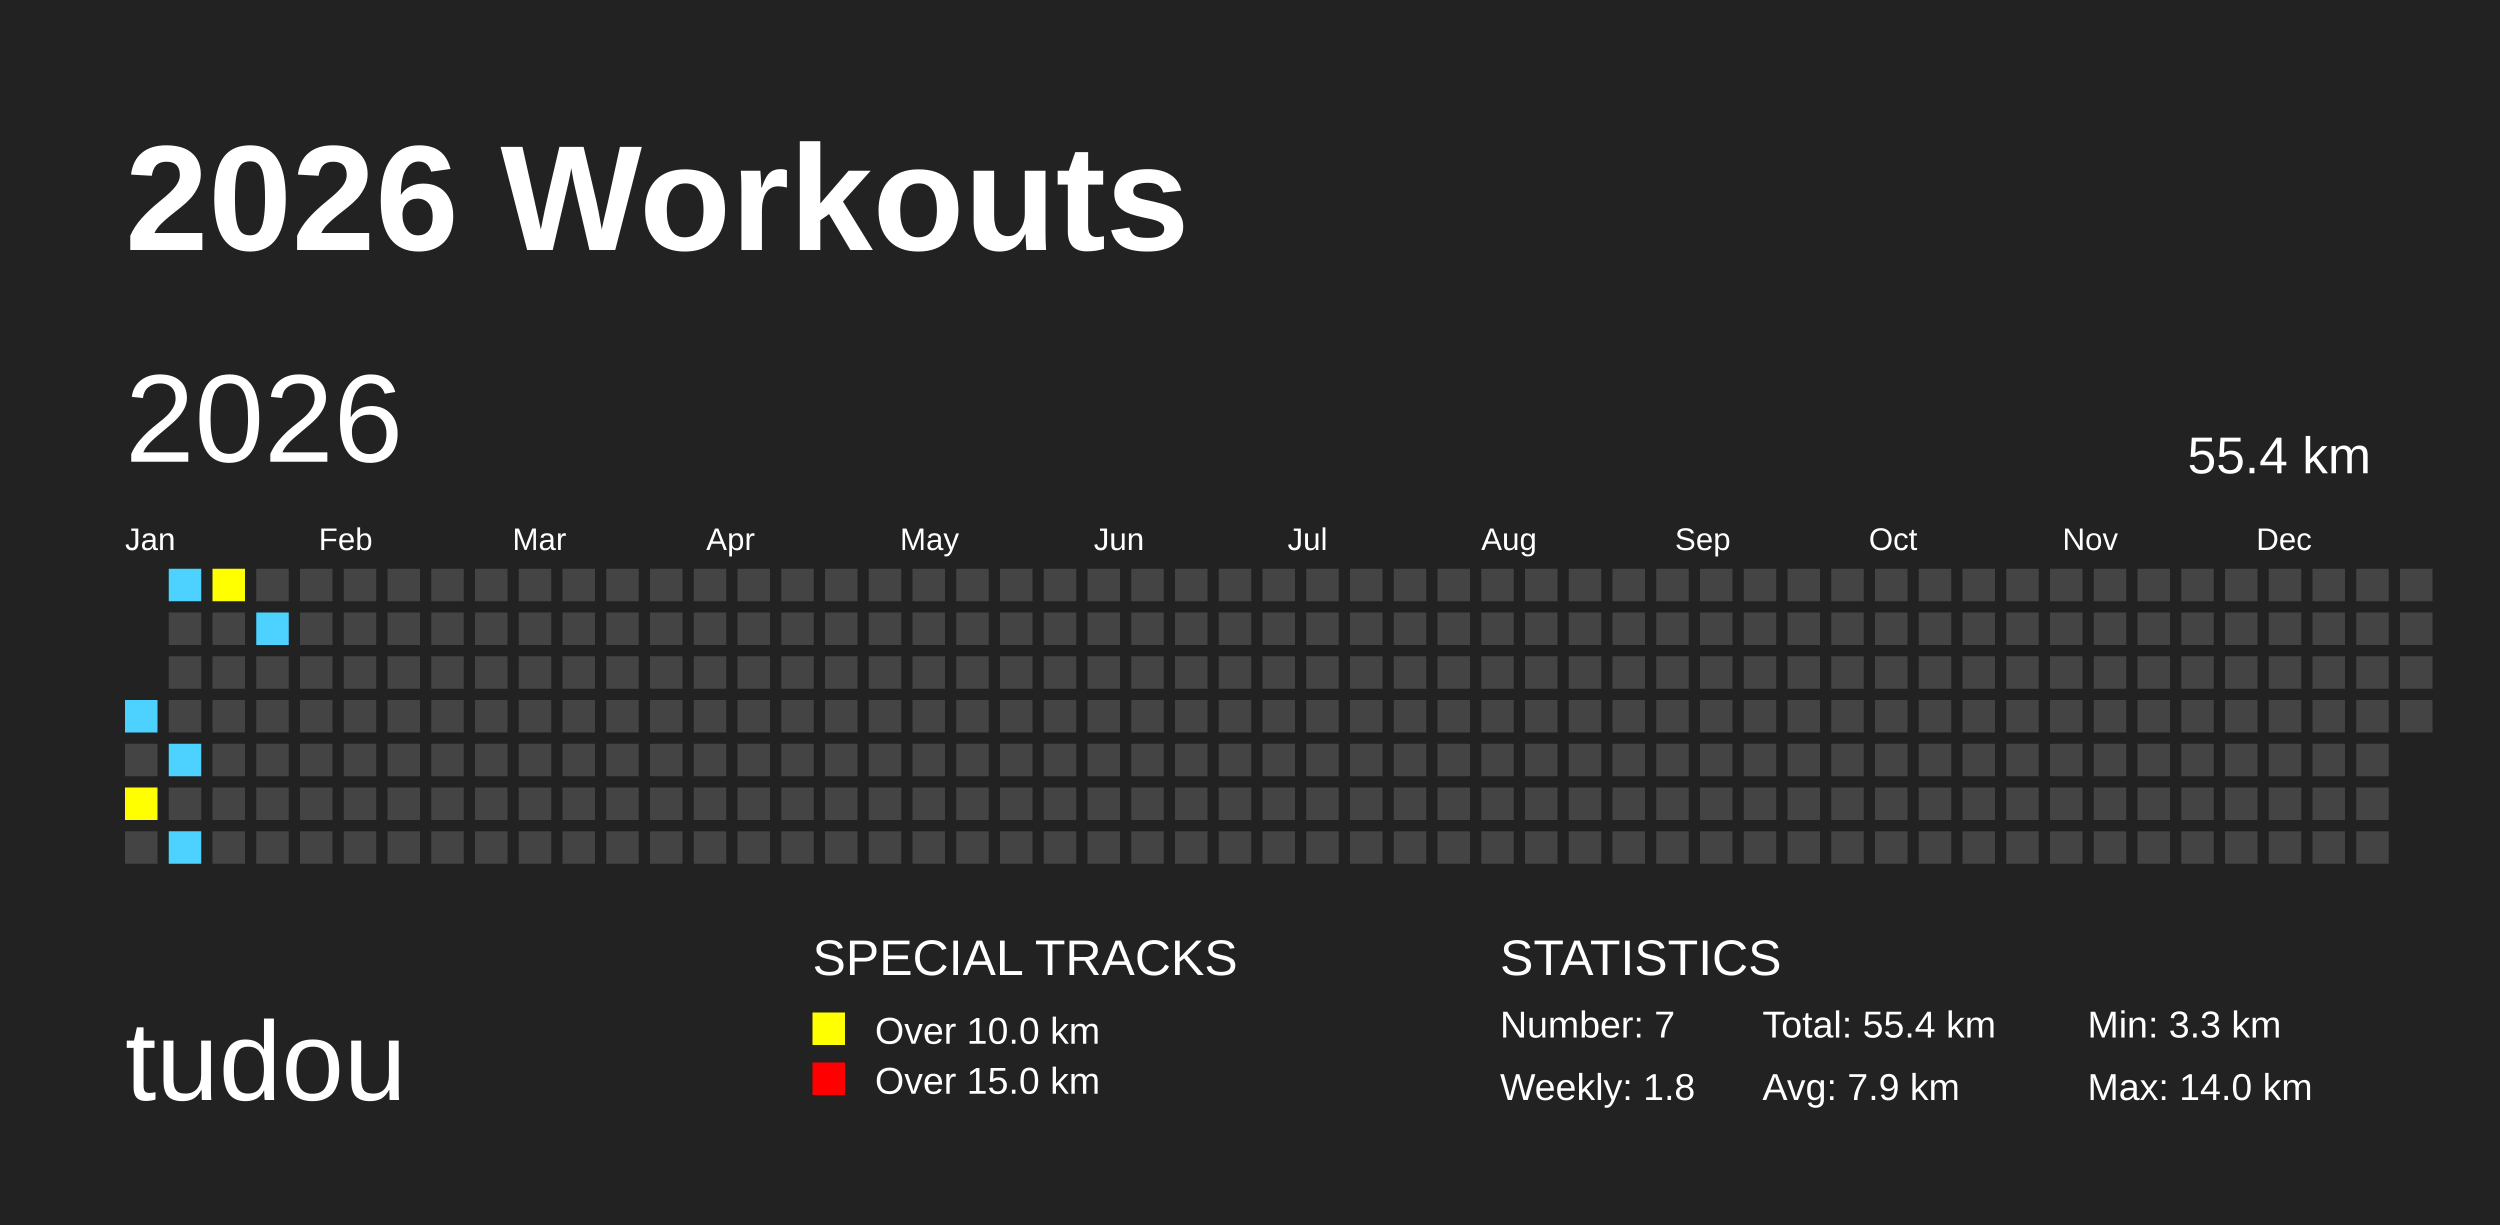
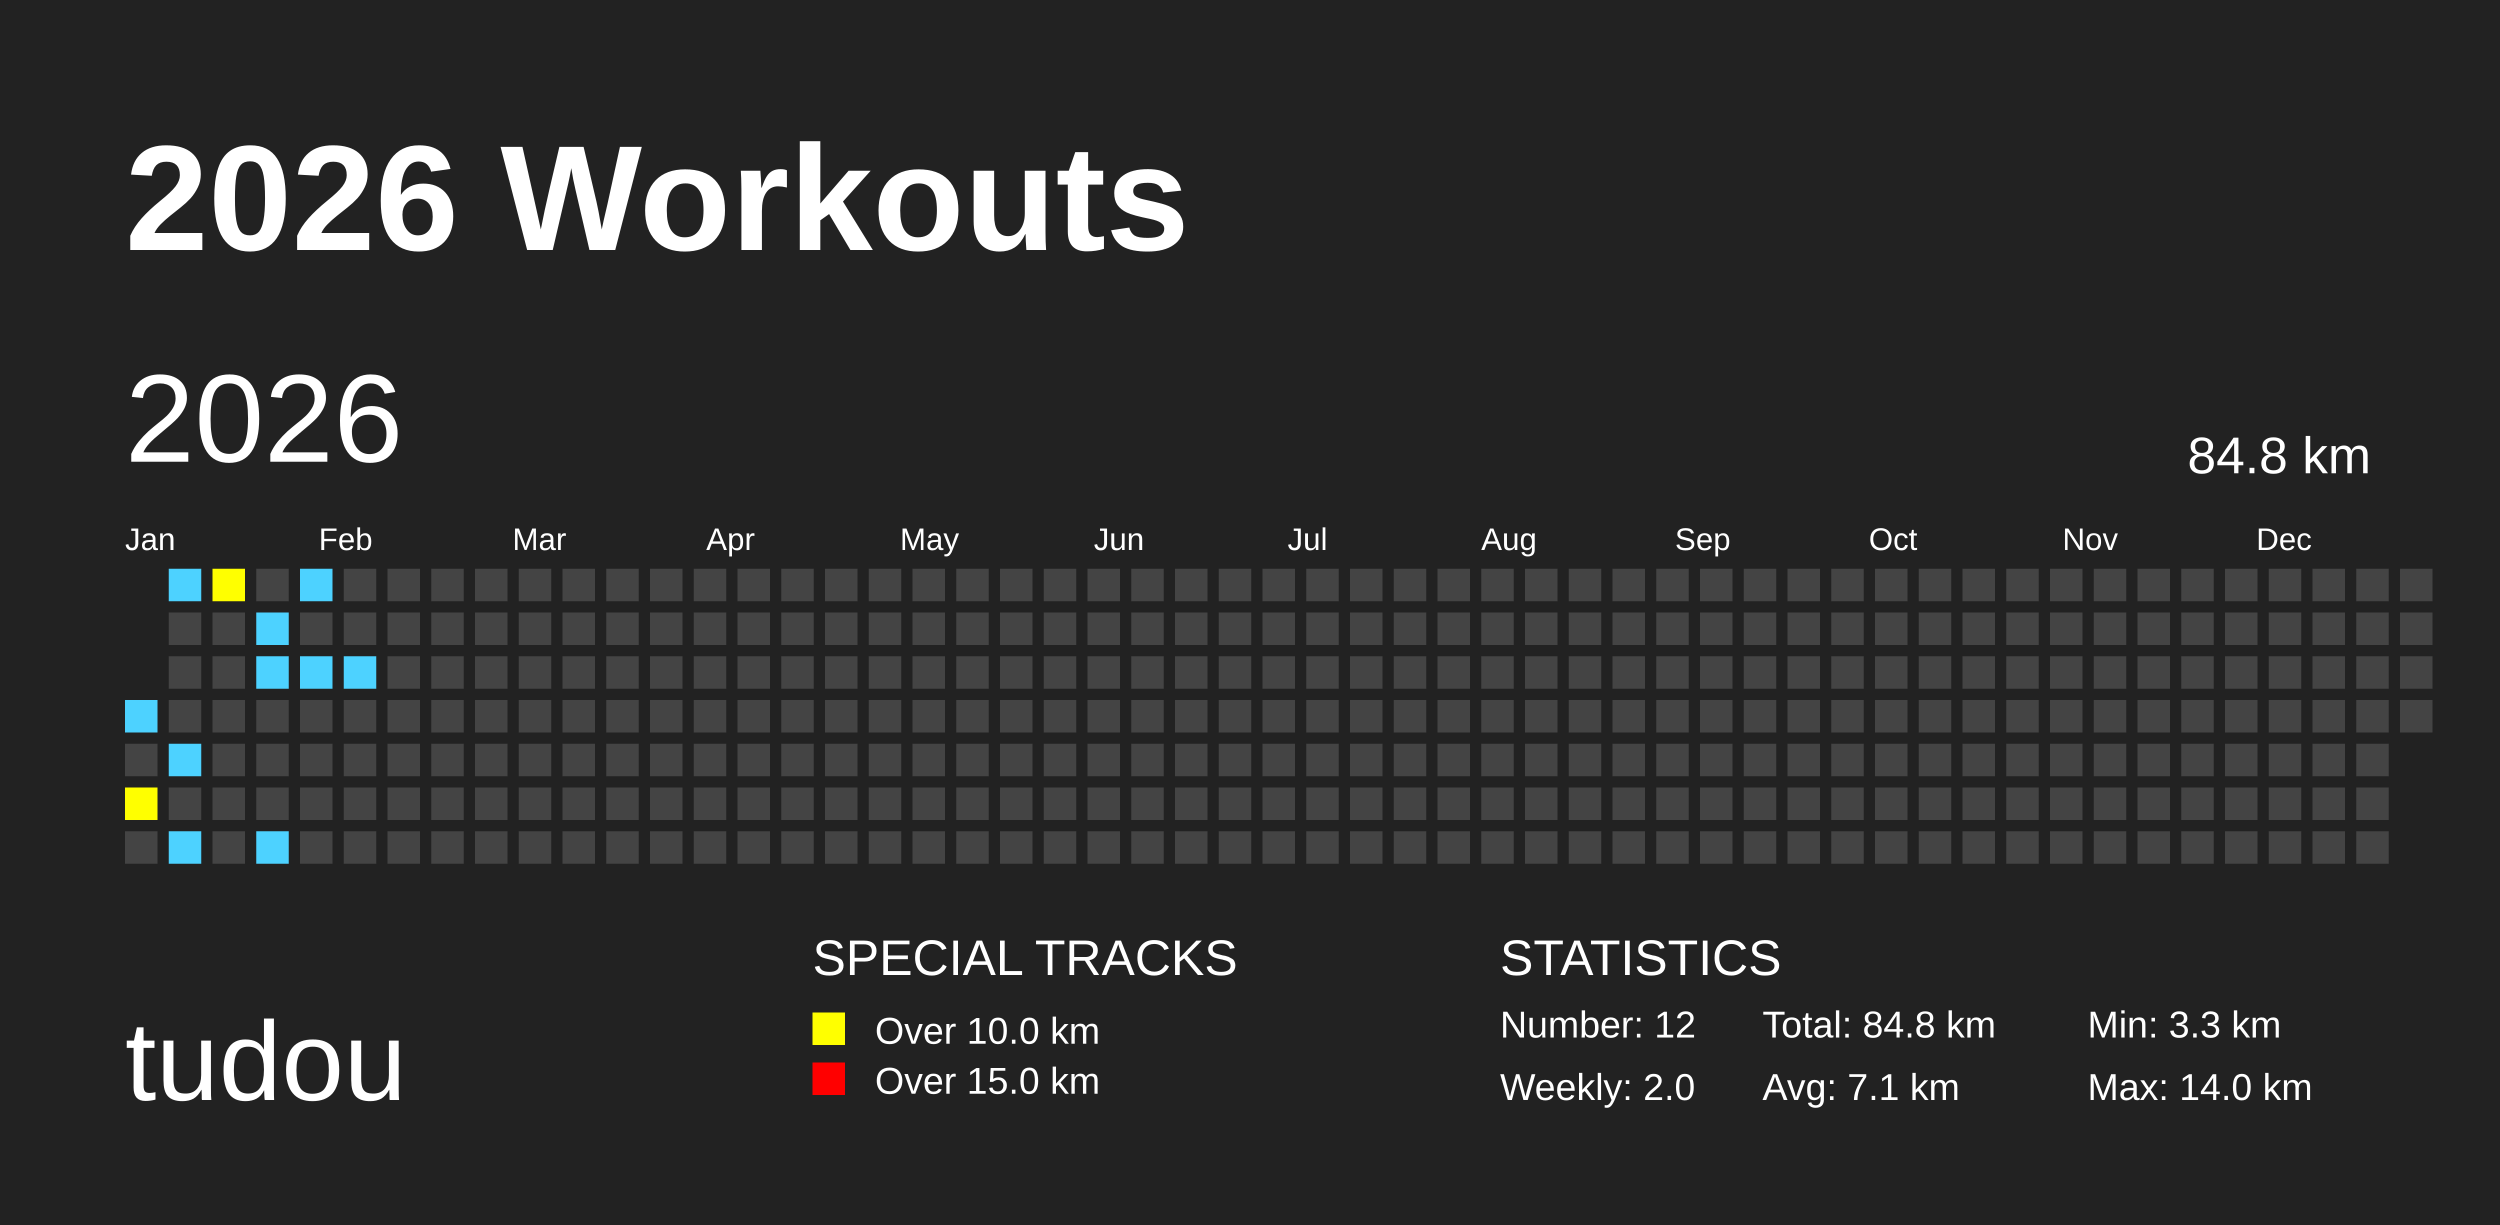
<svg xmlns="http://www.w3.org/2000/svg" baseProfile="full" height="98mm" version="1.1" viewBox="0,0,200,98" width="200mm">
  <defs />
  <rect fill="#222222" height="98" width="200" x="0" y="0" />
  <text fill="#FFFFFF" style="font-size:12px; font-family:Arial; font-weight:bold;" x="10" y="20">2026 Workouts</text>
  <text fill="#FFFFFF" style="font-size:9px; font-family:Arial" x="10" y="88">tudou</text>
  <text fill="#FFFFFF" style="font-size:4px; font-family:Arial" x="65" y="78">SPECIAL TRACKS</text>
  <rect fill="yellow" height="2.6" width="2.6" x="65" y="81" />
  <text fill="#FFFFFF" style="font-size:3px; font-family:Arial" x="70" y="83.5">Over 10.0 km</text>
  <rect fill="red" height="2.6" width="2.6" x="65" y="85" />
  <text fill="#FFFFFF" style="font-size:3px; font-family:Arial" x="70" y="87.5">Over 15.0 km</text>
  <text fill="#FFFFFF" style="font-size:4px; font-family:Arial" x="120" y="78">STATISTICS</text>
-   <text fill="#FFFFFF" style="font-size:3px; font-family:Arial" x="120" y="83">Number: 7</text>
-   <text fill="#FFFFFF" style="font-size:3px; font-family:Arial" x="120" y="88">Weekly: 1.8</text>
-   <text fill="#FFFFFF" style="font-size:3px; font-family:Arial" x="141" y="83">Total: 55.4 km</text>
-   <text fill="#FFFFFF" style="font-size:3px; font-family:Arial" x="141" y="88">Avg: 7.9 km</text>
+   <text fill="#FFFFFF" style="font-size:3px; font-family:Arial" x="120" y="83">Number: 12</text>
+   <text fill="#FFFFFF" style="font-size:3px; font-family:Arial" x="120" y="88">Weekly: 2.0</text>
+   <text fill="#FFFFFF" style="font-size:3px; font-family:Arial" x="141" y="83">Total: 84.8 km</text>
+   <text fill="#FFFFFF" style="font-size:3px; font-family:Arial" x="141" y="88">Avg: 7.1 km</text>
  <text fill="#FFFFFF" style="font-size:3px; font-family:Arial" x="167" y="83">Min: 3.3 km</text>
  <text fill="#FFFFFF" style="font-size:3px; font-family:Arial" x="167" y="88">Max: 14.0 km</text>
  <text dominant-baseline="hanging" fill="#FFFFFF" style="font-size:10.0px; font-family:Arial;" x="10" y="30">2026</text>
-   <text dominant-baseline="hanging" fill="#FFFFFF" style="font-size:4.125px; font-family:Arial;" x="175" y="35">55.4 km</text>
+   <text dominant-baseline="hanging" fill="#FFFFFF" style="font-size:4.125px; font-family:Arial;" x="175" y="35">84.8 km</text>
  <text fill="#FFFFFF" style="font-size:2.5px; font-family:Arial" x="10.0" y="44">Jan</text>
  <text fill="#FFFFFF" style="font-size:2.5px; font-family:Arial" x="25.5" y="44">Feb</text>
  <text fill="#FFFFFF" style="font-size:2.5px; font-family:Arial" x="41.0" y="44">Mar</text>
  <text fill="#FFFFFF" style="font-size:2.5px; font-family:Arial" x="56.5" y="44">Apr</text>
  <text fill="#FFFFFF" style="font-size:2.5px; font-family:Arial" x="72.0" y="44">May</text>
  <text fill="#FFFFFF" style="font-size:2.5px; font-family:Arial" x="87.5" y="44">Jun</text>
  <text fill="#FFFFFF" style="font-size:2.5px; font-family:Arial" x="103.0" y="44">Jul</text>
  <text fill="#FFFFFF" style="font-size:2.5px; font-family:Arial" x="118.5" y="44">Aug</text>
  <text fill="#FFFFFF" style="font-size:2.5px; font-family:Arial" x="134.0" y="44">Sep</text>
  <text fill="#FFFFFF" style="font-size:2.5px; font-family:Arial" x="149.5" y="44">Oct</text>
  <text fill="#FFFFFF" style="font-size:2.5px; font-family:Arial" x="165.0" y="44">Nov</text>
  <text fill="#FFFFFF" style="font-size:2.5px; font-family:Arial" x="180.5" y="44">Dec</text>
  <rect fill="#4DD2FF" height="2.6" width="2.6" x="10.0" y="56.0" />
  <rect fill="#444444" height="2.6" width="2.6" x="10.0" y="59.5" />
  <rect fill="yellow" height="2.6" width="2.6" x="10.0" y="63.0" />
  <rect fill="#444444" height="2.6" width="2.6" x="10.0" y="66.5" />
  <rect fill="#4DD2FF" height="2.6" width="2.6" x="13.5" y="45.5" />
  <rect fill="#444444" height="2.6" width="2.6" x="13.5" y="49.0" />
  <rect fill="#444444" height="2.6" width="2.6" x="13.5" y="52.5" />
  <rect fill="#444444" height="2.6" width="2.6" x="13.5" y="56.0" />
  <rect fill="#4DD2FF" height="2.6" width="2.6" x="13.5" y="59.5" />
  <rect fill="#444444" height="2.6" width="2.6" x="13.5" y="63.0" />
  <rect fill="#4DD2FF" height="2.6" width="2.6" x="13.5" y="66.5" />
  <rect fill="yellow" height="2.6" width="2.6" x="17.0" y="45.5" />
  <rect fill="#444444" height="2.6" width="2.6" x="17.0" y="49.0" />
  <rect fill="#444444" height="2.6" width="2.6" x="17.0" y="52.5" />
  <rect fill="#444444" height="2.6" width="2.6" x="17.0" y="56.0" />
  <rect fill="#444444" height="2.6" width="2.6" x="17.0" y="59.5" />
  <rect fill="#444444" height="2.6" width="2.6" x="17.0" y="63.0" />
  <rect fill="#444444" height="2.6" width="2.6" x="17.0" y="66.5" />
  <rect fill="#444444" height="2.6" width="2.6" x="20.5" y="45.5" />
  <rect fill="#4DD2FF" height="2.6" width="2.6" x="20.5" y="49.0" />
-   <rect fill="#444444" height="2.6" width="2.6" x="20.5" y="52.5" />
+   <rect fill="#4DD2FF" height="2.6" width="2.6" x="20.5" y="52.5" />
  <rect fill="#444444" height="2.6" width="2.6" x="20.5" y="56.0" />
  <rect fill="#444444" height="2.6" width="2.6" x="20.5" y="59.5" />
  <rect fill="#444444" height="2.6" width="2.6" x="20.5" y="63.0" />
-   <rect fill="#444444" height="2.6" width="2.6" x="20.5" y="66.5" />
-   <rect fill="#444444" height="2.6" width="2.6" x="24.0" y="45.5" />
+   <rect fill="#4DD2FF" height="2.6" width="2.6" x="20.5" y="66.5" />
+   <rect fill="#4DD2FF" height="2.6" width="2.6" x="24.0" y="45.5" />
  <rect fill="#444444" height="2.6" width="2.6" x="24.0" y="49.0" />
-   <rect fill="#444444" height="2.6" width="2.6" x="24.0" y="52.5" />
+   <rect fill="#4DD2FF" height="2.6" width="2.6" x="24.0" y="52.5" />
  <rect fill="#444444" height="2.6" width="2.6" x="24.0" y="56.0" />
  <rect fill="#444444" height="2.6" width="2.6" x="24.0" y="59.5" />
  <rect fill="#444444" height="2.6" width="2.6" x="24.0" y="63.0" />
  <rect fill="#444444" height="2.6" width="2.6" x="24.0" y="66.5" />
  <rect fill="#444444" height="2.6" width="2.6" x="27.5" y="45.5" />
  <rect fill="#444444" height="2.6" width="2.6" x="27.5" y="49.0" />
-   <rect fill="#444444" height="2.6" width="2.6" x="27.5" y="52.5" />
+   <rect fill="#4DD2FF" height="2.6" width="2.6" x="27.5" y="52.5" />
  <rect fill="#444444" height="2.6" width="2.6" x="27.5" y="56.0" />
  <rect fill="#444444" height="2.6" width="2.6" x="27.5" y="59.5" />
  <rect fill="#444444" height="2.6" width="2.6" x="27.5" y="63.0" />
  <rect fill="#444444" height="2.6" width="2.6" x="27.5" y="66.5" />
  <rect fill="#444444" height="2.6" width="2.6" x="31.0" y="45.5" />
  <rect fill="#444444" height="2.6" width="2.6" x="31.0" y="49.0" />
  <rect fill="#444444" height="2.6" width="2.6" x="31.0" y="52.5" />
  <rect fill="#444444" height="2.6" width="2.6" x="31.0" y="56.0" />
  <rect fill="#444444" height="2.6" width="2.6" x="31.0" y="59.5" />
  <rect fill="#444444" height="2.6" width="2.6" x="31.0" y="63.0" />
  <rect fill="#444444" height="2.6" width="2.6" x="31.0" y="66.5" />
  <rect fill="#444444" height="2.6" width="2.6" x="34.5" y="45.5" />
  <rect fill="#444444" height="2.6" width="2.6" x="34.5" y="49.0" />
  <rect fill="#444444" height="2.6" width="2.6" x="34.5" y="52.5" />
  <rect fill="#444444" height="2.6" width="2.6" x="34.5" y="56.0" />
  <rect fill="#444444" height="2.6" width="2.6" x="34.5" y="59.5" />
  <rect fill="#444444" height="2.6" width="2.6" x="34.5" y="63.0" />
  <rect fill="#444444" height="2.6" width="2.6" x="34.5" y="66.5" />
  <rect fill="#444444" height="2.6" width="2.6" x="38.0" y="45.5" />
  <rect fill="#444444" height="2.6" width="2.6" x="38.0" y="49.0" />
  <rect fill="#444444" height="2.6" width="2.6" x="38.0" y="52.5" />
  <rect fill="#444444" height="2.6" width="2.6" x="38.0" y="56.0" />
  <rect fill="#444444" height="2.6" width="2.6" x="38.0" y="59.5" />
  <rect fill="#444444" height="2.6" width="2.6" x="38.0" y="63.0" />
  <rect fill="#444444" height="2.6" width="2.6" x="38.0" y="66.5" />
  <rect fill="#444444" height="2.6" width="2.6" x="41.5" y="45.5" />
  <rect fill="#444444" height="2.6" width="2.6" x="41.5" y="49.0" />
  <rect fill="#444444" height="2.6" width="2.6" x="41.5" y="52.5" />
  <rect fill="#444444" height="2.6" width="2.6" x="41.5" y="56.0" />
  <rect fill="#444444" height="2.6" width="2.6" x="41.5" y="59.5" />
  <rect fill="#444444" height="2.6" width="2.6" x="41.5" y="63.0" />
  <rect fill="#444444" height="2.6" width="2.6" x="41.5" y="66.5" />
  <rect fill="#444444" height="2.6" width="2.6" x="45.0" y="45.5" />
  <rect fill="#444444" height="2.6" width="2.6" x="45.0" y="49.0" />
  <rect fill="#444444" height="2.6" width="2.6" x="45.0" y="52.5" />
  <rect fill="#444444" height="2.6" width="2.6" x="45.0" y="56.0" />
  <rect fill="#444444" height="2.6" width="2.6" x="45.0" y="59.5" />
  <rect fill="#444444" height="2.6" width="2.6" x="45.0" y="63.0" />
  <rect fill="#444444" height="2.6" width="2.6" x="45.0" y="66.5" />
  <rect fill="#444444" height="2.6" width="2.6" x="48.5" y="45.5" />
  <rect fill="#444444" height="2.6" width="2.6" x="48.5" y="49.0" />
  <rect fill="#444444" height="2.6" width="2.6" x="48.5" y="52.5" />
  <rect fill="#444444" height="2.6" width="2.6" x="48.5" y="56.0" />
  <rect fill="#444444" height="2.6" width="2.6" x="48.5" y="59.5" />
  <rect fill="#444444" height="2.6" width="2.6" x="48.5" y="63.0" />
  <rect fill="#444444" height="2.6" width="2.6" x="48.5" y="66.5" />
  <rect fill="#444444" height="2.6" width="2.6" x="52.0" y="45.5" />
  <rect fill="#444444" height="2.6" width="2.6" x="52.0" y="49.0" />
  <rect fill="#444444" height="2.6" width="2.6" x="52.0" y="52.5" />
  <rect fill="#444444" height="2.6" width="2.6" x="52.0" y="56.0" />
  <rect fill="#444444" height="2.6" width="2.6" x="52.0" y="59.5" />
  <rect fill="#444444" height="2.6" width="2.6" x="52.0" y="63.0" />
  <rect fill="#444444" height="2.6" width="2.6" x="52.0" y="66.5" />
  <rect fill="#444444" height="2.6" width="2.6" x="55.5" y="45.5" />
  <rect fill="#444444" height="2.6" width="2.6" x="55.5" y="49.0" />
  <rect fill="#444444" height="2.6" width="2.6" x="55.5" y="52.5" />
  <rect fill="#444444" height="2.6" width="2.6" x="55.5" y="56.0" />
  <rect fill="#444444" height="2.6" width="2.6" x="55.5" y="59.5" />
  <rect fill="#444444" height="2.6" width="2.6" x="55.5" y="63.0" />
  <rect fill="#444444" height="2.6" width="2.6" x="55.5" y="66.5" />
  <rect fill="#444444" height="2.6" width="2.6" x="59.0" y="45.5" />
  <rect fill="#444444" height="2.6" width="2.6" x="59.0" y="49.0" />
  <rect fill="#444444" height="2.6" width="2.6" x="59.0" y="52.5" />
  <rect fill="#444444" height="2.6" width="2.6" x="59.0" y="56.0" />
  <rect fill="#444444" height="2.6" width="2.6" x="59.0" y="59.5" />
  <rect fill="#444444" height="2.6" width="2.6" x="59.0" y="63.0" />
  <rect fill="#444444" height="2.6" width="2.6" x="59.0" y="66.5" />
  <rect fill="#444444" height="2.6" width="2.6" x="62.5" y="45.5" />
  <rect fill="#444444" height="2.6" width="2.6" x="62.5" y="49.0" />
  <rect fill="#444444" height="2.6" width="2.6" x="62.5" y="52.5" />
  <rect fill="#444444" height="2.6" width="2.6" x="62.5" y="56.0" />
  <rect fill="#444444" height="2.6" width="2.6" x="62.5" y="59.5" />
  <rect fill="#444444" height="2.6" width="2.6" x="62.5" y="63.0" />
  <rect fill="#444444" height="2.6" width="2.6" x="62.5" y="66.5" />
  <rect fill="#444444" height="2.6" width="2.6" x="66.0" y="45.5" />
  <rect fill="#444444" height="2.6" width="2.6" x="66.0" y="49.0" />
  <rect fill="#444444" height="2.6" width="2.6" x="66.0" y="52.5" />
  <rect fill="#444444" height="2.6" width="2.6" x="66.0" y="56.0" />
  <rect fill="#444444" height="2.6" width="2.6" x="66.0" y="59.5" />
  <rect fill="#444444" height="2.6" width="2.6" x="66.0" y="63.0" />
  <rect fill="#444444" height="2.6" width="2.6" x="66.0" y="66.5" />
  <rect fill="#444444" height="2.6" width="2.6" x="69.5" y="45.5" />
  <rect fill="#444444" height="2.6" width="2.6" x="69.5" y="49.0" />
  <rect fill="#444444" height="2.6" width="2.6" x="69.5" y="52.5" />
  <rect fill="#444444" height="2.6" width="2.6" x="69.5" y="56.0" />
  <rect fill="#444444" height="2.6" width="2.6" x="69.5" y="59.5" />
  <rect fill="#444444" height="2.6" width="2.6" x="69.5" y="63.0" />
  <rect fill="#444444" height="2.6" width="2.6" x="69.5" y="66.5" />
  <rect fill="#444444" height="2.6" width="2.6" x="73.0" y="45.5" />
  <rect fill="#444444" height="2.6" width="2.6" x="73.0" y="49.0" />
  <rect fill="#444444" height="2.6" width="2.6" x="73.0" y="52.5" />
  <rect fill="#444444" height="2.6" width="2.6" x="73.0" y="56.0" />
  <rect fill="#444444" height="2.6" width="2.6" x="73.0" y="59.5" />
  <rect fill="#444444" height="2.6" width="2.6" x="73.0" y="63.0" />
  <rect fill="#444444" height="2.6" width="2.6" x="73.0" y="66.5" />
  <rect fill="#444444" height="2.6" width="2.6" x="76.5" y="45.5" />
  <rect fill="#444444" height="2.6" width="2.6" x="76.5" y="49.0" />
  <rect fill="#444444" height="2.6" width="2.6" x="76.5" y="52.5" />
  <rect fill="#444444" height="2.6" width="2.6" x="76.5" y="56.0" />
  <rect fill="#444444" height="2.6" width="2.6" x="76.5" y="59.5" />
  <rect fill="#444444" height="2.6" width="2.6" x="76.5" y="63.0" />
  <rect fill="#444444" height="2.6" width="2.6" x="76.5" y="66.5" />
  <rect fill="#444444" height="2.6" width="2.6" x="80.0" y="45.5" />
  <rect fill="#444444" height="2.6" width="2.6" x="80.0" y="49.0" />
  <rect fill="#444444" height="2.6" width="2.6" x="80.0" y="52.5" />
  <rect fill="#444444" height="2.6" width="2.6" x="80.0" y="56.0" />
  <rect fill="#444444" height="2.6" width="2.6" x="80.0" y="59.5" />
  <rect fill="#444444" height="2.6" width="2.6" x="80.0" y="63.0" />
  <rect fill="#444444" height="2.6" width="2.6" x="80.0" y="66.5" />
  <rect fill="#444444" height="2.6" width="2.6" x="83.5" y="45.5" />
  <rect fill="#444444" height="2.6" width="2.6" x="83.5" y="49.0" />
  <rect fill="#444444" height="2.6" width="2.6" x="83.5" y="52.5" />
  <rect fill="#444444" height="2.6" width="2.6" x="83.5" y="56.0" />
  <rect fill="#444444" height="2.6" width="2.6" x="83.5" y="59.5" />
  <rect fill="#444444" height="2.6" width="2.6" x="83.5" y="63.0" />
  <rect fill="#444444" height="2.6" width="2.6" x="83.5" y="66.5" />
  <rect fill="#444444" height="2.6" width="2.6" x="87.0" y="45.5" />
  <rect fill="#444444" height="2.6" width="2.6" x="87.0" y="49.0" />
  <rect fill="#444444" height="2.6" width="2.6" x="87.0" y="52.5" />
  <rect fill="#444444" height="2.6" width="2.6" x="87.0" y="56.0" />
  <rect fill="#444444" height="2.6" width="2.6" x="87.0" y="59.5" />
  <rect fill="#444444" height="2.6" width="2.6" x="87.0" y="63.0" />
  <rect fill="#444444" height="2.6" width="2.6" x="87.0" y="66.5" />
  <rect fill="#444444" height="2.6" width="2.6" x="90.5" y="45.5" />
  <rect fill="#444444" height="2.6" width="2.6" x="90.5" y="49.0" />
  <rect fill="#444444" height="2.6" width="2.6" x="90.5" y="52.5" />
  <rect fill="#444444" height="2.6" width="2.6" x="90.5" y="56.0" />
  <rect fill="#444444" height="2.6" width="2.6" x="90.5" y="59.5" />
  <rect fill="#444444" height="2.6" width="2.6" x="90.5" y="63.0" />
  <rect fill="#444444" height="2.6" width="2.6" x="90.5" y="66.5" />
  <rect fill="#444444" height="2.6" width="2.6" x="94.0" y="45.5" />
  <rect fill="#444444" height="2.6" width="2.6" x="94.0" y="49.0" />
  <rect fill="#444444" height="2.6" width="2.6" x="94.0" y="52.5" />
  <rect fill="#444444" height="2.6" width="2.6" x="94.0" y="56.0" />
  <rect fill="#444444" height="2.6" width="2.6" x="94.0" y="59.5" />
  <rect fill="#444444" height="2.6" width="2.6" x="94.0" y="63.0" />
  <rect fill="#444444" height="2.6" width="2.6" x="94.0" y="66.5" />
  <rect fill="#444444" height="2.6" width="2.6" x="97.5" y="45.5" />
  <rect fill="#444444" height="2.6" width="2.6" x="97.5" y="49.0" />
  <rect fill="#444444" height="2.6" width="2.6" x="97.5" y="52.5" />
  <rect fill="#444444" height="2.6" width="2.6" x="97.5" y="56.0" />
  <rect fill="#444444" height="2.6" width="2.6" x="97.5" y="59.5" />
  <rect fill="#444444" height="2.6" width="2.6" x="97.5" y="63.0" />
  <rect fill="#444444" height="2.6" width="2.6" x="97.5" y="66.5" />
  <rect fill="#444444" height="2.6" width="2.6" x="101.0" y="45.5" />
  <rect fill="#444444" height="2.6" width="2.6" x="101.0" y="49.0" />
  <rect fill="#444444" height="2.6" width="2.6" x="101.0" y="52.5" />
  <rect fill="#444444" height="2.6" width="2.6" x="101.0" y="56.0" />
  <rect fill="#444444" height="2.6" width="2.6" x="101.0" y="59.5" />
  <rect fill="#444444" height="2.6" width="2.6" x="101.0" y="63.0" />
  <rect fill="#444444" height="2.6" width="2.6" x="101.0" y="66.5" />
  <rect fill="#444444" height="2.6" width="2.6" x="104.5" y="45.5" />
  <rect fill="#444444" height="2.6" width="2.6" x="104.5" y="49.0" />
  <rect fill="#444444" height="2.6" width="2.6" x="104.5" y="52.5" />
  <rect fill="#444444" height="2.6" width="2.6" x="104.5" y="56.0" />
  <rect fill="#444444" height="2.6" width="2.6" x="104.5" y="59.5" />
  <rect fill="#444444" height="2.6" width="2.6" x="104.5" y="63.0" />
  <rect fill="#444444" height="2.6" width="2.6" x="104.5" y="66.5" />
  <rect fill="#444444" height="2.6" width="2.6" x="108.0" y="45.5" />
  <rect fill="#444444" height="2.6" width="2.6" x="108.0" y="49.0" />
  <rect fill="#444444" height="2.6" width="2.6" x="108.0" y="52.5" />
  <rect fill="#444444" height="2.6" width="2.6" x="108.0" y="56.0" />
  <rect fill="#444444" height="2.6" width="2.6" x="108.0" y="59.5" />
  <rect fill="#444444" height="2.6" width="2.6" x="108.0" y="63.0" />
  <rect fill="#444444" height="2.6" width="2.6" x="108.0" y="66.5" />
  <rect fill="#444444" height="2.6" width="2.6" x="111.5" y="45.5" />
  <rect fill="#444444" height="2.6" width="2.6" x="111.5" y="49.0" />
  <rect fill="#444444" height="2.6" width="2.6" x="111.5" y="52.5" />
  <rect fill="#444444" height="2.6" width="2.6" x="111.5" y="56.0" />
  <rect fill="#444444" height="2.6" width="2.6" x="111.5" y="59.5" />
  <rect fill="#444444" height="2.6" width="2.6" x="111.5" y="63.0" />
  <rect fill="#444444" height="2.6" width="2.6" x="111.5" y="66.5" />
  <rect fill="#444444" height="2.6" width="2.6" x="115.0" y="45.5" />
  <rect fill="#444444" height="2.6" width="2.6" x="115.0" y="49.0" />
  <rect fill="#444444" height="2.6" width="2.6" x="115.0" y="52.5" />
  <rect fill="#444444" height="2.6" width="2.6" x="115.0" y="56.0" />
  <rect fill="#444444" height="2.6" width="2.6" x="115.0" y="59.5" />
  <rect fill="#444444" height="2.6" width="2.6" x="115.0" y="63.0" />
  <rect fill="#444444" height="2.6" width="2.6" x="115.0" y="66.5" />
  <rect fill="#444444" height="2.6" width="2.6" x="118.5" y="45.5" />
  <rect fill="#444444" height="2.6" width="2.6" x="118.5" y="49.0" />
  <rect fill="#444444" height="2.6" width="2.6" x="118.5" y="52.5" />
  <rect fill="#444444" height="2.6" width="2.6" x="118.5" y="56.0" />
  <rect fill="#444444" height="2.6" width="2.6" x="118.5" y="59.5" />
  <rect fill="#444444" height="2.6" width="2.6" x="118.5" y="63.0" />
  <rect fill="#444444" height="2.6" width="2.6" x="118.5" y="66.5" />
  <rect fill="#444444" height="2.6" width="2.6" x="122.0" y="45.5" />
  <rect fill="#444444" height="2.6" width="2.6" x="122.0" y="49.0" />
  <rect fill="#444444" height="2.6" width="2.6" x="122.0" y="52.5" />
  <rect fill="#444444" height="2.6" width="2.6" x="122.0" y="56.0" />
  <rect fill="#444444" height="2.6" width="2.6" x="122.0" y="59.5" />
  <rect fill="#444444" height="2.6" width="2.6" x="122.0" y="63.0" />
  <rect fill="#444444" height="2.6" width="2.6" x="122.0" y="66.5" />
  <rect fill="#444444" height="2.6" width="2.6" x="125.5" y="45.5" />
  <rect fill="#444444" height="2.6" width="2.6" x="125.5" y="49.0" />
  <rect fill="#444444" height="2.6" width="2.6" x="125.5" y="52.5" />
  <rect fill="#444444" height="2.6" width="2.6" x="125.5" y="56.0" />
  <rect fill="#444444" height="2.6" width="2.6" x="125.5" y="59.5" />
  <rect fill="#444444" height="2.6" width="2.6" x="125.5" y="63.0" />
  <rect fill="#444444" height="2.6" width="2.6" x="125.5" y="66.5" />
  <rect fill="#444444" height="2.6" width="2.6" x="129.0" y="45.5" />
  <rect fill="#444444" height="2.6" width="2.6" x="129.0" y="49.0" />
  <rect fill="#444444" height="2.6" width="2.6" x="129.0" y="52.5" />
  <rect fill="#444444" height="2.6" width="2.6" x="129.0" y="56.0" />
  <rect fill="#444444" height="2.6" width="2.6" x="129.0" y="59.5" />
  <rect fill="#444444" height="2.6" width="2.6" x="129.0" y="63.0" />
  <rect fill="#444444" height="2.6" width="2.6" x="129.0" y="66.5" />
  <rect fill="#444444" height="2.6" width="2.6" x="132.5" y="45.5" />
  <rect fill="#444444" height="2.6" width="2.6" x="132.5" y="49.0" />
  <rect fill="#444444" height="2.6" width="2.6" x="132.5" y="52.5" />
  <rect fill="#444444" height="2.6" width="2.6" x="132.5" y="56.0" />
  <rect fill="#444444" height="2.6" width="2.6" x="132.5" y="59.5" />
  <rect fill="#444444" height="2.6" width="2.6" x="132.5" y="63.0" />
  <rect fill="#444444" height="2.6" width="2.6" x="132.5" y="66.5" />
  <rect fill="#444444" height="2.6" width="2.6" x="136.0" y="45.5" />
  <rect fill="#444444" height="2.6" width="2.6" x="136.0" y="49.0" />
  <rect fill="#444444" height="2.6" width="2.6" x="136.0" y="52.5" />
  <rect fill="#444444" height="2.6" width="2.6" x="136.0" y="56.0" />
  <rect fill="#444444" height="2.6" width="2.6" x="136.0" y="59.5" />
  <rect fill="#444444" height="2.6" width="2.6" x="136.0" y="63.0" />
  <rect fill="#444444" height="2.6" width="2.6" x="136.0" y="66.5" />
  <rect fill="#444444" height="2.6" width="2.6" x="139.5" y="45.5" />
  <rect fill="#444444" height="2.6" width="2.6" x="139.5" y="49.0" />
  <rect fill="#444444" height="2.6" width="2.6" x="139.5" y="52.5" />
  <rect fill="#444444" height="2.6" width="2.6" x="139.5" y="56.0" />
  <rect fill="#444444" height="2.6" width="2.6" x="139.5" y="59.5" />
  <rect fill="#444444" height="2.6" width="2.6" x="139.5" y="63.0" />
  <rect fill="#444444" height="2.6" width="2.6" x="139.5" y="66.5" />
  <rect fill="#444444" height="2.6" width="2.6" x="143.0" y="45.5" />
  <rect fill="#444444" height="2.6" width="2.6" x="143.0" y="49.0" />
  <rect fill="#444444" height="2.6" width="2.6" x="143.0" y="52.5" />
  <rect fill="#444444" height="2.6" width="2.6" x="143.0" y="56.0" />
  <rect fill="#444444" height="2.6" width="2.6" x="143.0" y="59.5" />
  <rect fill="#444444" height="2.6" width="2.6" x="143.0" y="63.0" />
  <rect fill="#444444" height="2.6" width="2.6" x="143.0" y="66.5" />
  <rect fill="#444444" height="2.6" width="2.6" x="146.5" y="45.5" />
  <rect fill="#444444" height="2.6" width="2.6" x="146.5" y="49.0" />
  <rect fill="#444444" height="2.6" width="2.6" x="146.5" y="52.5" />
  <rect fill="#444444" height="2.6" width="2.6" x="146.5" y="56.0" />
  <rect fill="#444444" height="2.6" width="2.6" x="146.5" y="59.5" />
  <rect fill="#444444" height="2.6" width="2.6" x="146.5" y="63.0" />
  <rect fill="#444444" height="2.6" width="2.6" x="146.5" y="66.5" />
  <rect fill="#444444" height="2.6" width="2.6" x="150.0" y="45.5" />
  <rect fill="#444444" height="2.6" width="2.6" x="150.0" y="49.0" />
  <rect fill="#444444" height="2.6" width="2.6" x="150.0" y="52.5" />
  <rect fill="#444444" height="2.6" width="2.6" x="150.0" y="56.0" />
  <rect fill="#444444" height="2.6" width="2.6" x="150.0" y="59.5" />
  <rect fill="#444444" height="2.6" width="2.6" x="150.0" y="63.0" />
  <rect fill="#444444" height="2.6" width="2.6" x="150.0" y="66.5" />
  <rect fill="#444444" height="2.6" width="2.6" x="153.5" y="45.5" />
  <rect fill="#444444" height="2.6" width="2.6" x="153.5" y="49.0" />
  <rect fill="#444444" height="2.6" width="2.6" x="153.5" y="52.5" />
  <rect fill="#444444" height="2.6" width="2.6" x="153.5" y="56.0" />
  <rect fill="#444444" height="2.6" width="2.6" x="153.5" y="59.5" />
  <rect fill="#444444" height="2.6" width="2.6" x="153.5" y="63.0" />
  <rect fill="#444444" height="2.6" width="2.6" x="153.5" y="66.5" />
  <rect fill="#444444" height="2.6" width="2.6" x="157.0" y="45.5" />
  <rect fill="#444444" height="2.6" width="2.6" x="157.0" y="49.0" />
  <rect fill="#444444" height="2.6" width="2.6" x="157.0" y="52.5" />
  <rect fill="#444444" height="2.6" width="2.6" x="157.0" y="56.0" />
  <rect fill="#444444" height="2.6" width="2.6" x="157.0" y="59.5" />
  <rect fill="#444444" height="2.6" width="2.6" x="157.0" y="63.0" />
  <rect fill="#444444" height="2.6" width="2.6" x="157.0" y="66.5" />
  <rect fill="#444444" height="2.6" width="2.6" x="160.5" y="45.5" />
  <rect fill="#444444" height="2.6" width="2.6" x="160.5" y="49.0" />
  <rect fill="#444444" height="2.6" width="2.6" x="160.5" y="52.5" />
  <rect fill="#444444" height="2.6" width="2.6" x="160.5" y="56.0" />
  <rect fill="#444444" height="2.6" width="2.6" x="160.5" y="59.5" />
  <rect fill="#444444" height="2.6" width="2.6" x="160.5" y="63.0" />
  <rect fill="#444444" height="2.6" width="2.6" x="160.5" y="66.5" />
  <rect fill="#444444" height="2.6" width="2.6" x="164.0" y="45.5" />
  <rect fill="#444444" height="2.6" width="2.6" x="164.0" y="49.0" />
  <rect fill="#444444" height="2.6" width="2.6" x="164.0" y="52.5" />
  <rect fill="#444444" height="2.6" width="2.6" x="164.0" y="56.0" />
  <rect fill="#444444" height="2.6" width="2.6" x="164.0" y="59.5" />
  <rect fill="#444444" height="2.6" width="2.6" x="164.0" y="63.0" />
  <rect fill="#444444" height="2.6" width="2.6" x="164.0" y="66.5" />
  <rect fill="#444444" height="2.6" width="2.6" x="167.5" y="45.5" />
  <rect fill="#444444" height="2.6" width="2.6" x="167.5" y="49.0" />
  <rect fill="#444444" height="2.6" width="2.6" x="167.5" y="52.5" />
  <rect fill="#444444" height="2.6" width="2.6" x="167.5" y="56.0" />
  <rect fill="#444444" height="2.6" width="2.6" x="167.5" y="59.5" />
  <rect fill="#444444" height="2.6" width="2.6" x="167.5" y="63.0" />
  <rect fill="#444444" height="2.6" width="2.6" x="167.5" y="66.5" />
  <rect fill="#444444" height="2.6" width="2.6" x="171.0" y="45.5" />
  <rect fill="#444444" height="2.6" width="2.6" x="171.0" y="49.0" />
  <rect fill="#444444" height="2.6" width="2.6" x="171.0" y="52.5" />
  <rect fill="#444444" height="2.6" width="2.6" x="171.0" y="56.0" />
  <rect fill="#444444" height="2.6" width="2.6" x="171.0" y="59.5" />
  <rect fill="#444444" height="2.6" width="2.6" x="171.0" y="63.0" />
  <rect fill="#444444" height="2.6" width="2.6" x="171.0" y="66.5" />
  <rect fill="#444444" height="2.6" width="2.6" x="174.5" y="45.5" />
  <rect fill="#444444" height="2.6" width="2.6" x="174.5" y="49.0" />
  <rect fill="#444444" height="2.6" width="2.6" x="174.5" y="52.5" />
  <rect fill="#444444" height="2.6" width="2.6" x="174.5" y="56.0" />
  <rect fill="#444444" height="2.6" width="2.6" x="174.5" y="59.5" />
  <rect fill="#444444" height="2.6" width="2.6" x="174.5" y="63.0" />
  <rect fill="#444444" height="2.6" width="2.6" x="174.5" y="66.5" />
  <rect fill="#444444" height="2.6" width="2.6" x="178.0" y="45.5" />
  <rect fill="#444444" height="2.6" width="2.6" x="178.0" y="49.0" />
  <rect fill="#444444" height="2.6" width="2.6" x="178.0" y="52.5" />
  <rect fill="#444444" height="2.6" width="2.6" x="178.0" y="56.0" />
  <rect fill="#444444" height="2.6" width="2.6" x="178.0" y="59.5" />
  <rect fill="#444444" height="2.6" width="2.6" x="178.0" y="63.0" />
  <rect fill="#444444" height="2.6" width="2.6" x="178.0" y="66.5" />
  <rect fill="#444444" height="2.6" width="2.6" x="181.5" y="45.5" />
  <rect fill="#444444" height="2.6" width="2.6" x="181.5" y="49.0" />
  <rect fill="#444444" height="2.6" width="2.6" x="181.5" y="52.5" />
  <rect fill="#444444" height="2.6" width="2.6" x="181.5" y="56.0" />
  <rect fill="#444444" height="2.6" width="2.6" x="181.5" y="59.5" />
  <rect fill="#444444" height="2.6" width="2.6" x="181.5" y="63.0" />
  <rect fill="#444444" height="2.6" width="2.6" x="181.5" y="66.5" />
  <rect fill="#444444" height="2.6" width="2.6" x="185.0" y="45.5" />
  <rect fill="#444444" height="2.6" width="2.6" x="185.0" y="49.0" />
  <rect fill="#444444" height="2.6" width="2.6" x="185.0" y="52.5" />
  <rect fill="#444444" height="2.6" width="2.6" x="185.0" y="56.0" />
  <rect fill="#444444" height="2.6" width="2.6" x="185.0" y="59.5" />
  <rect fill="#444444" height="2.6" width="2.6" x="185.0" y="63.0" />
  <rect fill="#444444" height="2.6" width="2.6" x="185.0" y="66.5" />
  <rect fill="#444444" height="2.6" width="2.6" x="188.5" y="45.5" />
  <rect fill="#444444" height="2.6" width="2.6" x="188.5" y="49.0" />
  <rect fill="#444444" height="2.6" width="2.6" x="188.5" y="52.5" />
  <rect fill="#444444" height="2.6" width="2.6" x="188.5" y="56.0" />
  <rect fill="#444444" height="2.6" width="2.6" x="188.5" y="59.5" />
  <rect fill="#444444" height="2.6" width="2.6" x="188.5" y="63.0" />
  <rect fill="#444444" height="2.6" width="2.6" x="188.5" y="66.5" />
  <rect fill="#444444" height="2.6" width="2.6" x="192.0" y="45.5" />
  <rect fill="#444444" height="2.6" width="2.6" x="192.0" y="49.0" />
  <rect fill="#444444" height="2.6" width="2.6" x="192.0" y="52.5" />
  <rect fill="#444444" height="2.6" width="2.6" x="192.0" y="56.0" />
</svg>
